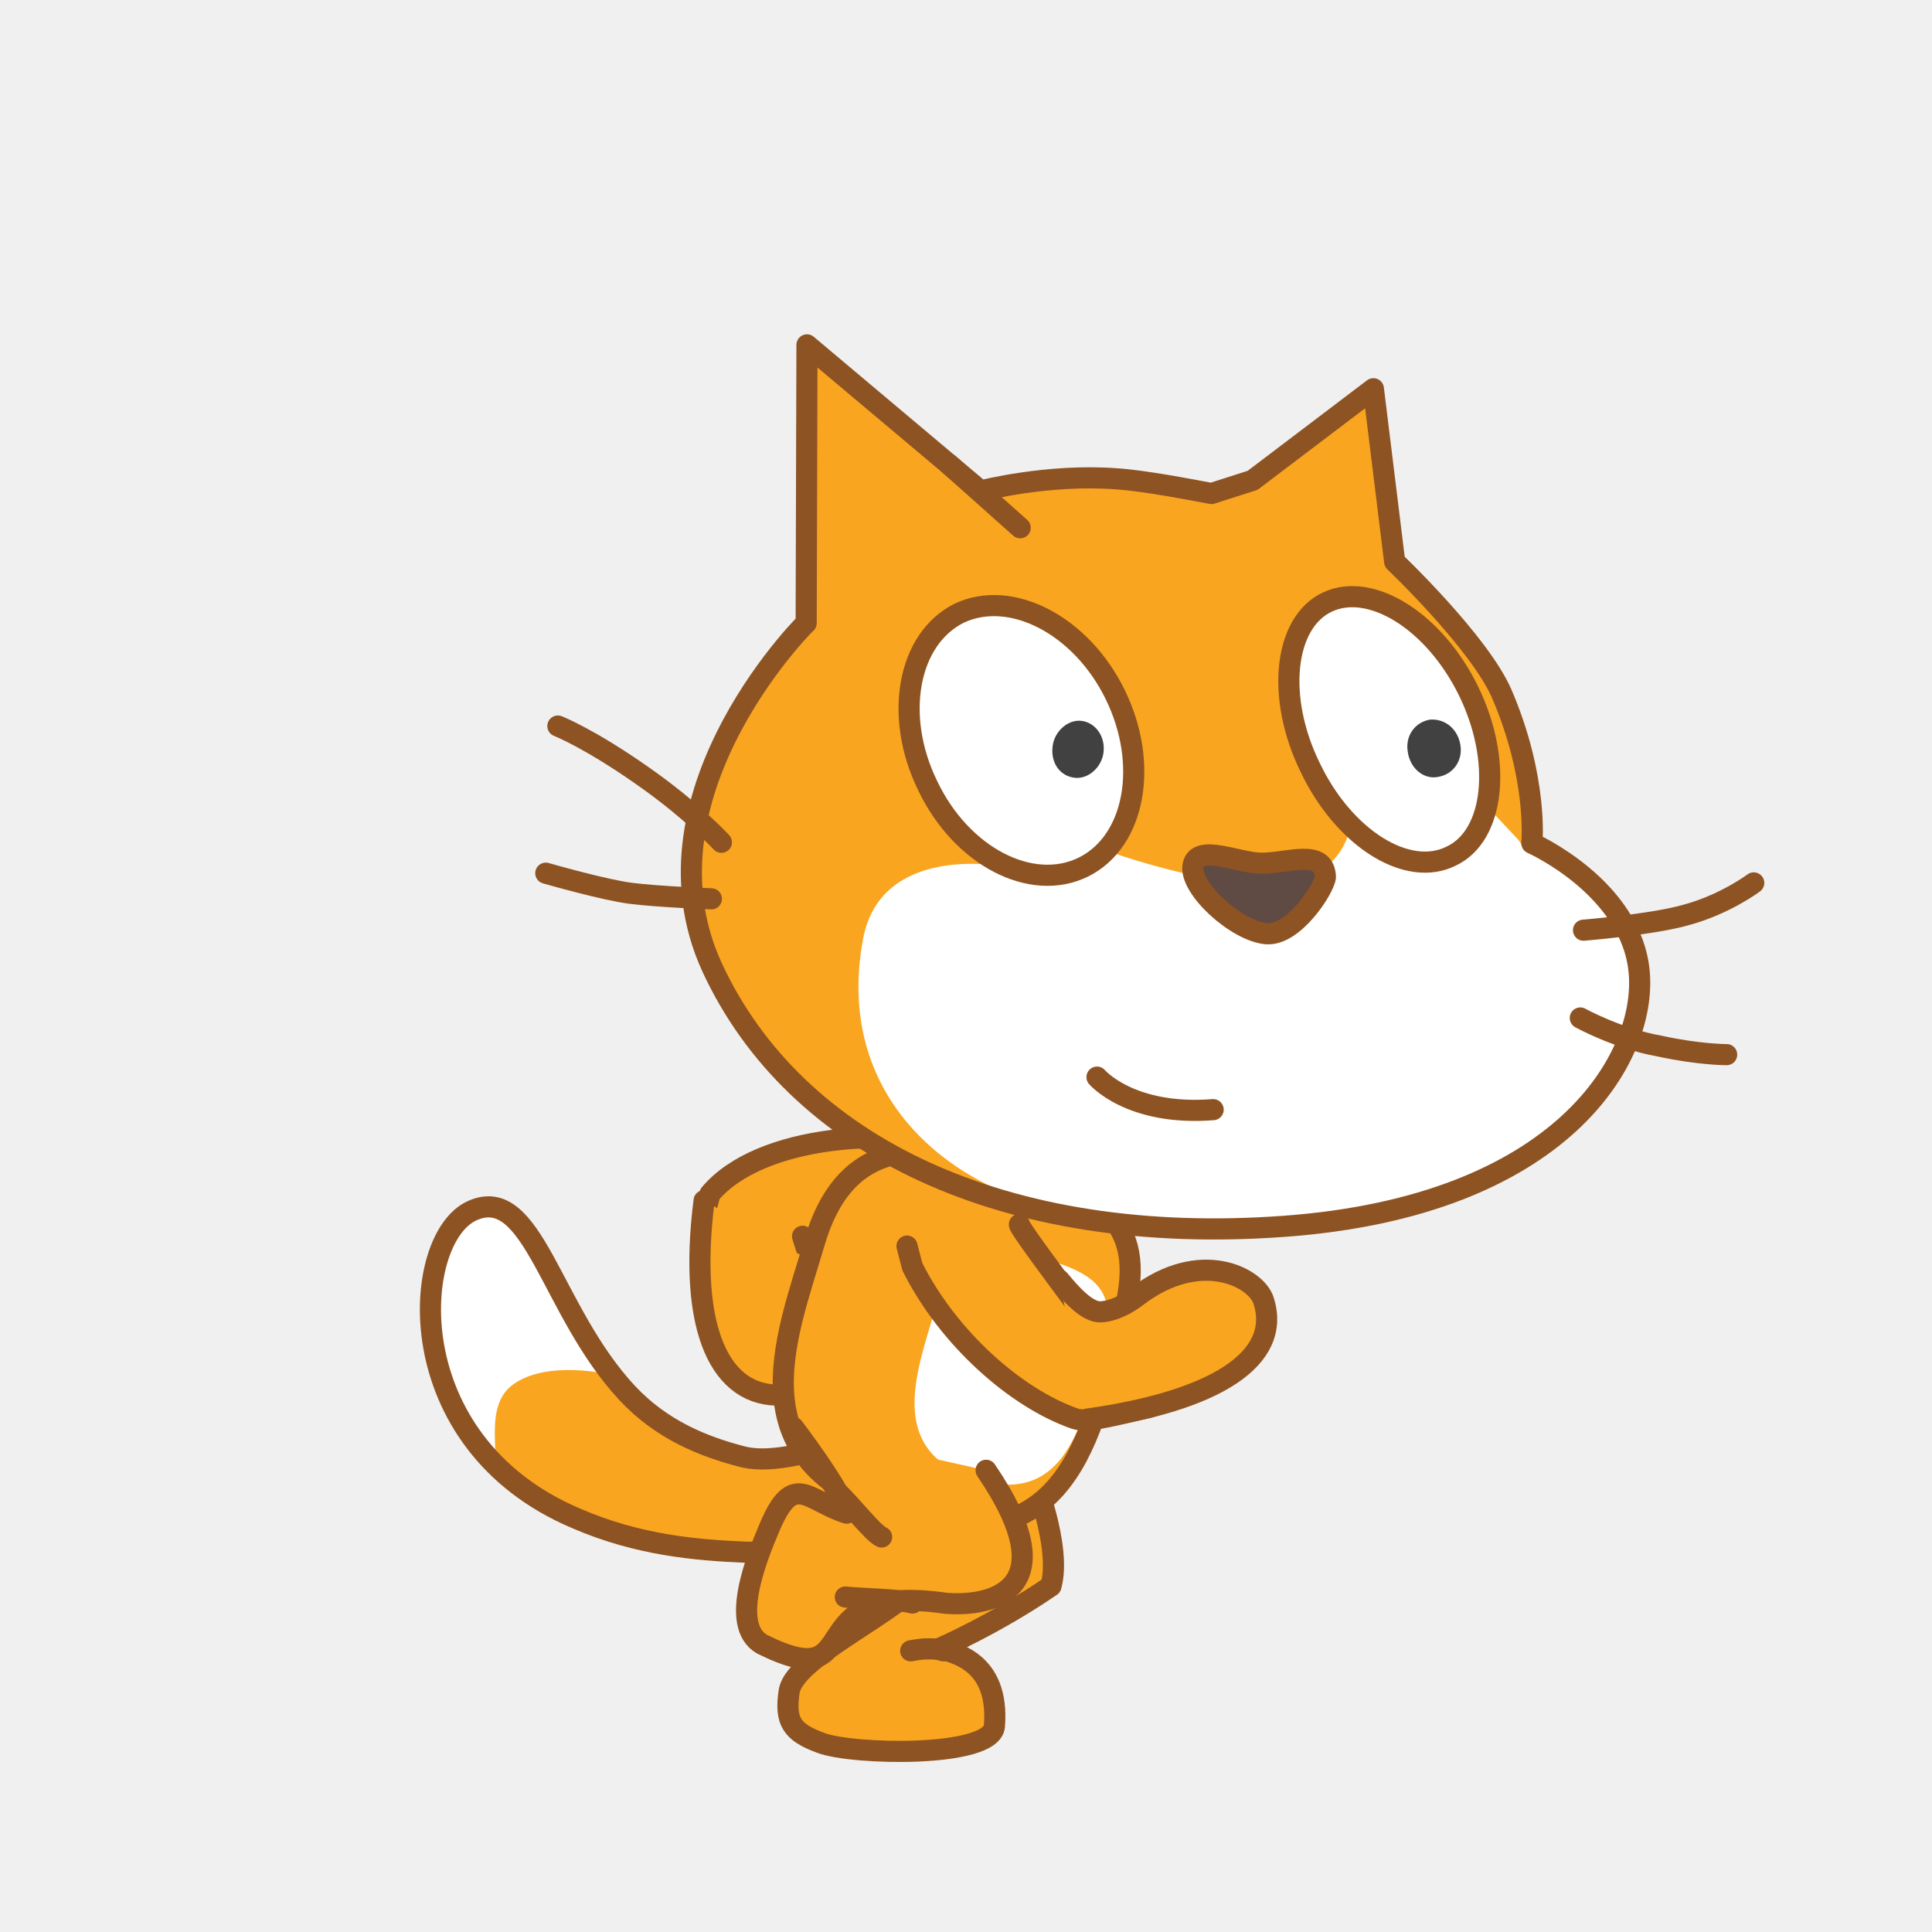
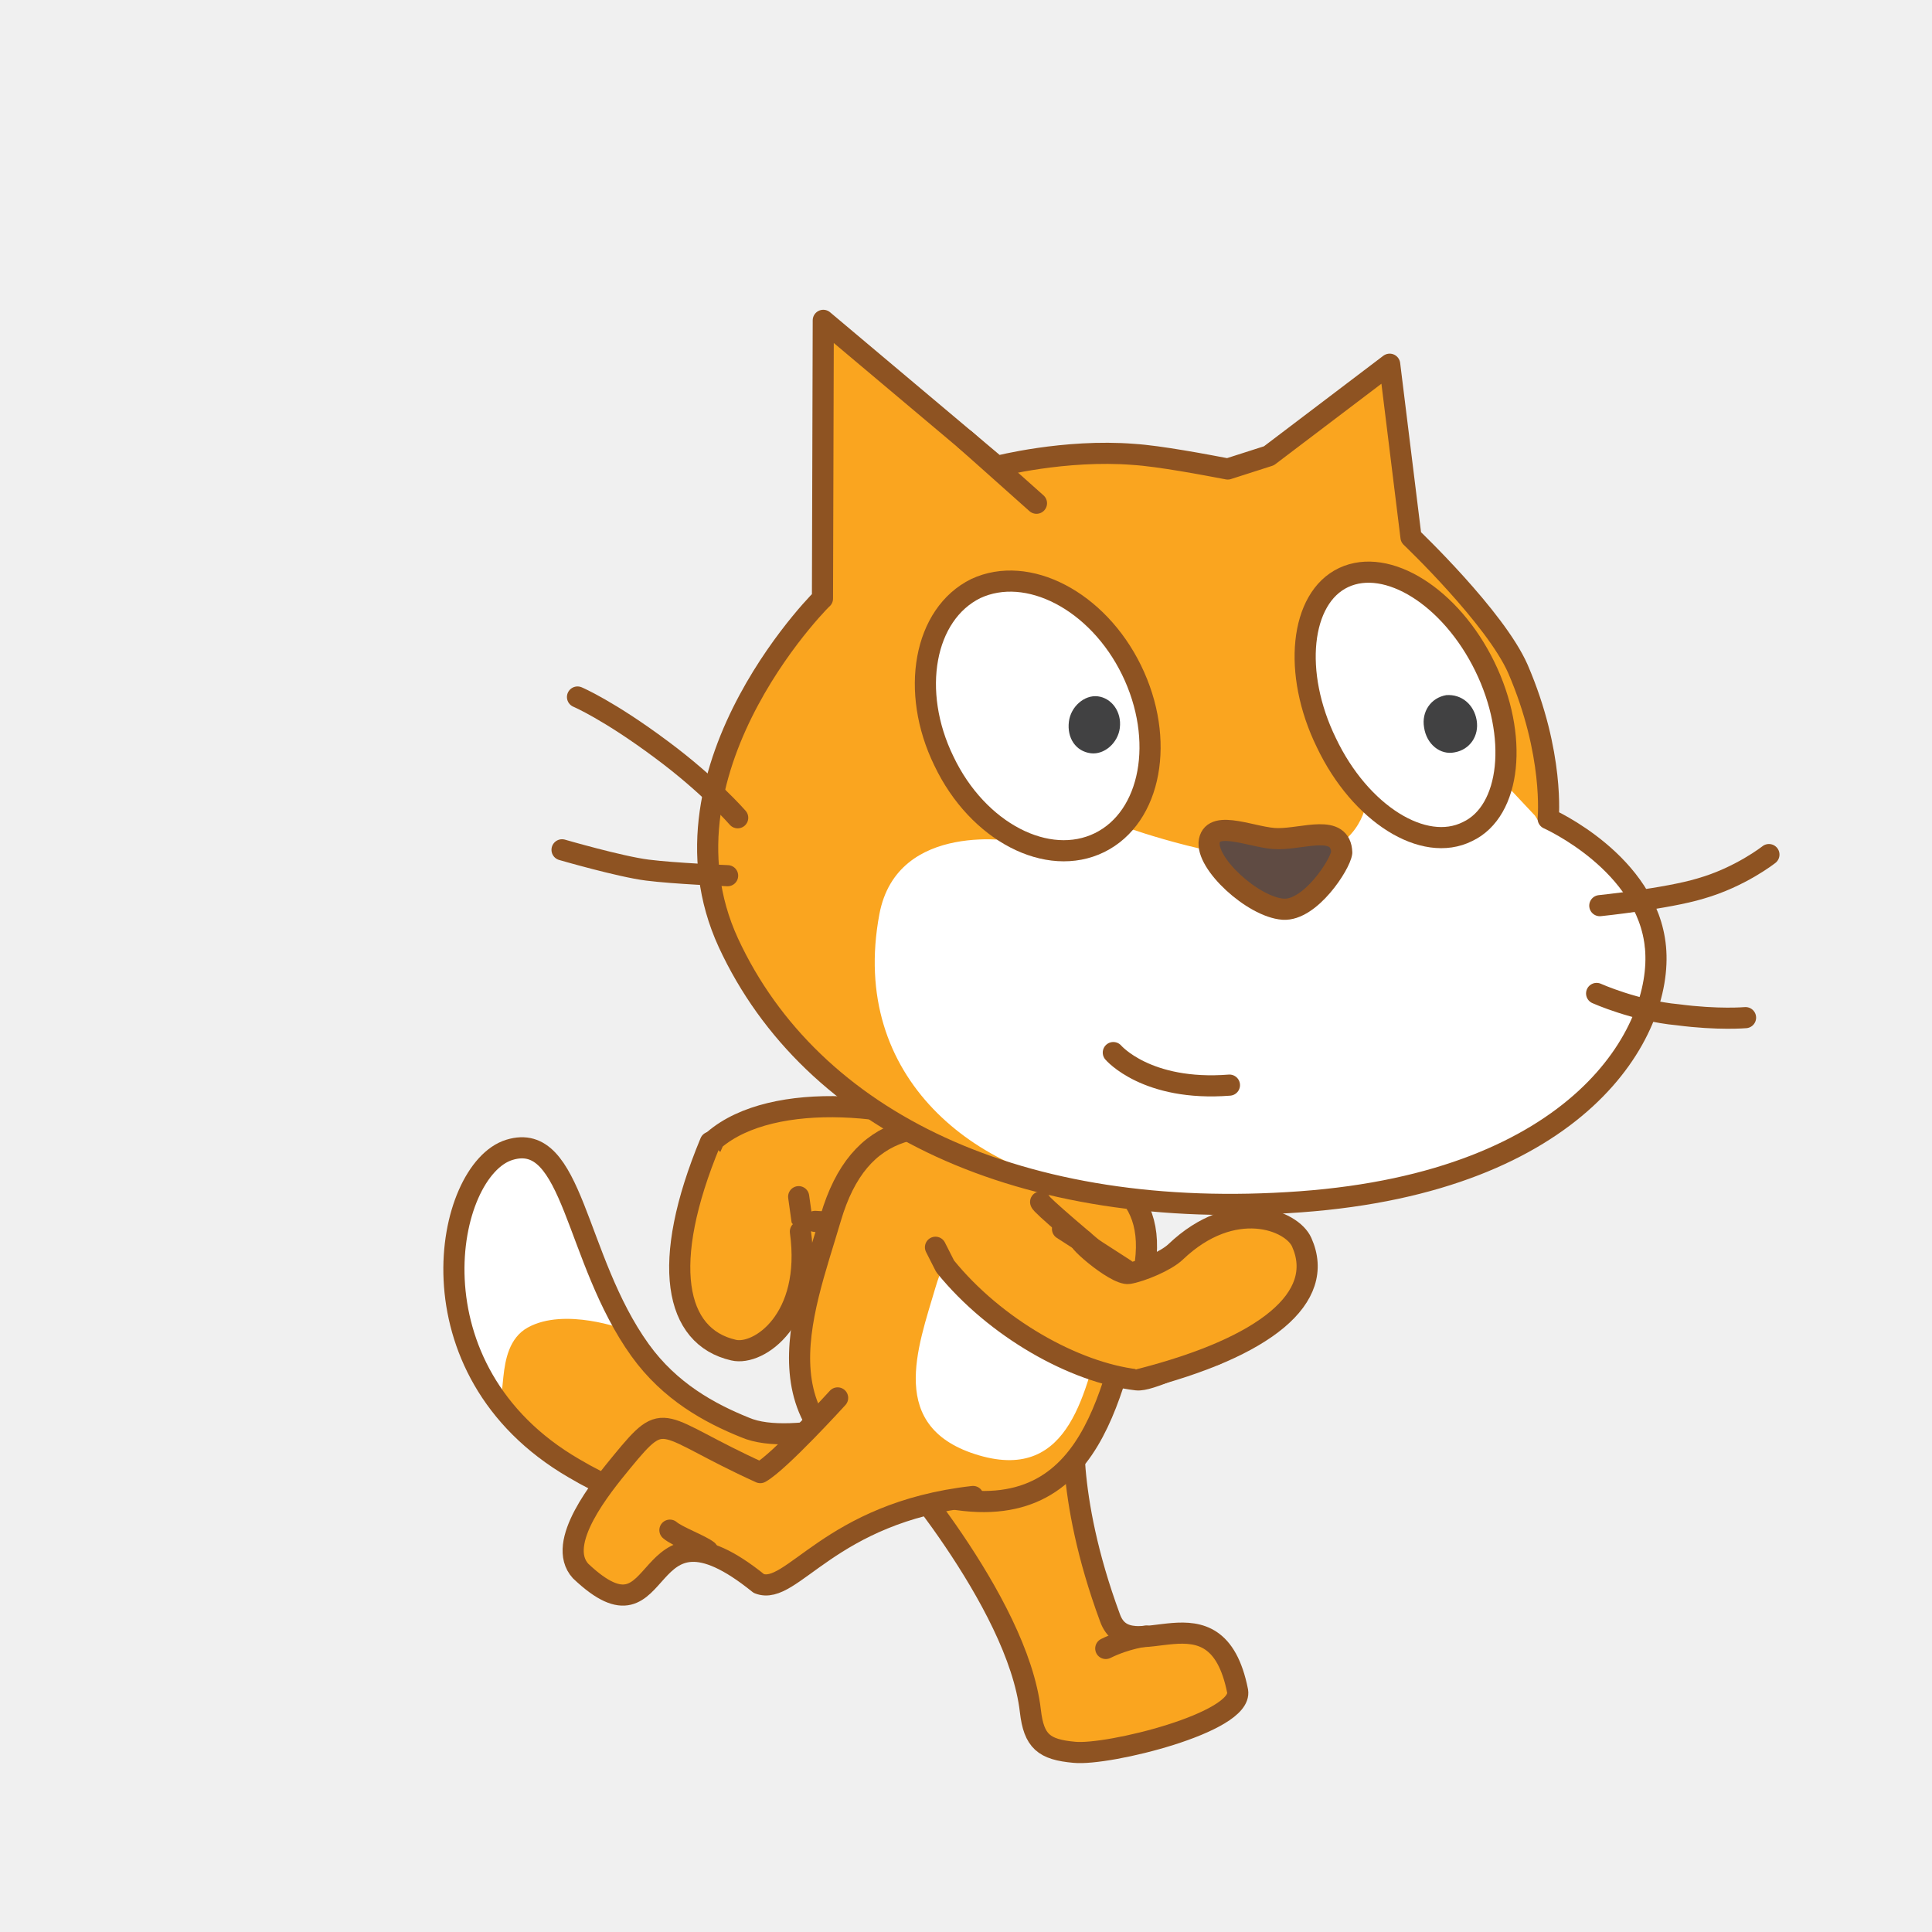
- <svg xmlns="http://www.w3.org/2000/svg" version="1.1" x="0px" y="0px" width="128px" height="128px" viewBox="-27.818 -22.149 128 128" enable-background="new -27.818 -22.149 128 128" xml:space="preserve">
+ <svg xmlns="http://www.w3.org/2000/svg" version="1.1" x="0px" y="0px" width="128px" height="128px" viewBox="-29.372 -20.524 128 128" enable-background="new -29.372 -20.524 128 128" xml:space="preserve">
  <defs />
  <g>
-     <path id="ID0.15909873321652412_13_" fill="#FAA51F" stroke="#8E5322" stroke-width="1.4" stroke-linecap="round" stroke-linejoin="round" d="   M22.186,63.498c-3.188-6.356-3.7-3.774-2.969-6.54c3.309-3.938,12.122-4.56,18.035-2.847l3.435,7.252" />
-     <path id="ID0.8143284288235009_12_" fill="#FAA51F" stroke="#8E5322" stroke-width="1.4" stroke-linecap="round" stroke-linejoin="round" d="   M26.689,61.197l5.593-0.614" />
-     <path id="ID0.6682511982508004_12_" fill="none" stroke="#8E5322" stroke-width="1.4" stroke-linecap="round" stroke-linejoin="round" d="   M25.914,61.554l-0.56-1.798" />
-     <path id="ID0.1790580078959465_17_" fill="#FAA51F" stroke="#8E5322" stroke-width="1.4" stroke-linecap="round" stroke-linejoin="round" d="   M26.152,61.528c2.32,5.406-0.485,8.685-2.186,8.746c-4.002,0.178-6.227-4.235-5.137-12.875" />
-     <path id="ID0.8535828334279358_16_" fill="#FAA51F" d="M21.258,74.331c-2.426-0.637-5.225-1.721-7.531-4.197   c-5.1-5.48-6.205-13.912-10.27-12.068c-4.066,1.846-5.008,15.35,6.904,20.383c4.121,1.791,8.016,2.098,11.072,2.232   c0.82,0.074,7.875-0.109,10.494-3.449c2.619-3.342,1.053-4.313,0.254-4.896C31.396,71.849,24.65,75.323,21.258,74.331z" />
-     <path id="ID0.914295740891248_16_" fill="#FFFFFF" d="M3.639,57.937c-2.045,0.52-3.627,5.32-2.963,8.961   c0.766,3.625,2.545,5.979,3.682,7.424c1.5,1.184-0.475-3.064,1.795-4.73c2.271-1.67,6.371-0.686,6.371-0.686   s-2.84-4.619-4.355-7.217C6.879,59.255,5.813,57.599,3.639,57.937z" />
-     <path id="ID0.40227043256163597_16_" fill="none" stroke="#8E5322" stroke-width="1.4" stroke-linecap="round" stroke-linejoin="round" d="   M21.258,74.331c-2.426-0.637-5.225-1.721-7.531-4.197c-5.1-5.48-6.205-13.912-10.27-12.068c-4.066,1.846-5.008,15.35,6.904,20.383   c4.121,1.791,8.016,2.098,11.072,2.232c0.82,0.074,7.875-0.109,10.494-3.449c2.619-3.342,1.053-4.313,0.254-4.896   C31.396,71.849,24.65,75.323,21.258,74.331z" />
-     <path id="ID0.007584026083350182_16_" fill="#FAA51F" stroke="#8E5322" stroke-width="1.4" stroke-linecap="round" stroke-linejoin="round" d="   M40.568,75.472c0,0,1.982,4.813,1.244,7.459c-3.697,2.539-7.375,4.127-7.375,4.127c0.754,0.289,3.984,0.707,3.627,5.164   c-0.199,2.1-9.4,1.9-11.5,1.1c-1.9-0.699-2.4-1.398-2.1-3.4c0.387-2.564,8.971-5.971,9.477-8.449   c-1.125-2.182-4.359-6.547-4.359-6.547" />
-     <path id="ID0.31672530295327306_16_" fill="#FAA51F" stroke="#8E5322" stroke-width="1.4" stroke-linecap="round" stroke-linejoin="round" d="   M34.67,87.222c0,0-0.654-0.299-2.152,0" />
-     <path id="ID0.46792364912107587_16_" fill="#FAA51F" stroke="#8E5322" stroke-width="1.4" stroke-linecap="round" stroke-linejoin="round" d="   M46.512,65.323c-1.887,6.428-3.016,16.311-14.436,12.959c-11.418-3.35-7.826-11.678-5.939-18.105   c1.887-6.43,6.326-7.002,12.756-5.115C45.32,56.948,48.398,58.894,46.512,65.323z" />
-     <path id="ID0.38032895559445024_22_" fill="#FFFFFF" d="M45.199,67.372c-1.184,4.031-2.094,10.328-8.234,8.525   c-6.141-1.801-4.057-7.129-2.873-11.16c1.184-4.029,3.631-4.561,7.182-3.52S46.381,63.343,45.199,67.372z" />
-     <path id="ID0.527006761636585_19_" fill="#FAA51F" stroke="#8E5322" stroke-width="1.4" stroke-linecap="round" stroke-linejoin="round" d="   M24.754,72.427c0,0,3.275,4.289,3.52,5.676c-2.614-0.83-3.509-2.835-5.107,0.936c-0.838,1.977-2.662,6.463-0.512,7.736   c7.248,3.609,2.035-4.172,12.156-2.705c2.947,0.248,8.176-0.77,2.703-8.809" />
-     <path id="ID0.8937406223267317_35_" fill="#FAA51F" stroke="#8E5322" stroke-width="1.4" stroke-linecap="round" stroke-linejoin="round" d="   M32.635,84.058c-1.098-0.275-3.043-0.262-4.449-0.4" />
-     <path id="ID0.8937406223267317_26_" fill="#FAA51F" stroke="#8E5322" stroke-width="1.4" stroke-linecap="round" stroke-linejoin="round" d="   M30.592,79.681c-0.543-0.217-1.984-2.08-2.969-3.014" />
-     <path id="ID0.2591130444779992_16_" fill="#FAA51F" d="M52.443,10.548c-1.477-0.281-4.529-0.859-6.229-0.969   c-4.59-0.363-9.064,0.799-9.064,0.799L25.646,0.7l-0.053,18.432c0.693-0.721-11.639,11.061-6.232,22.811   c5.49,11.859,19.383,18.506,37.885,17.156c18.504-1.35,24.055-11.244,23.537-16.85c-0.52-5.605-7.111-8.533-7.111-8.533   s0.426-4.281-2.004-9.92c-1.494-3.408-7.086-8.73-7.086-8.73l-1.41-11.459L55.17,9.675L52.443,10.548z" />
-     <path id="ID0.3588979784399271_16_" fill="#FFFFFF" d="M72.791,33.507l-2.137-2.279l-9.053,1.506c0,0-0.402,3.275-4.682,3.656   c-4.279,0.379-11.131-2.076-11.131-2.076l-7.266,0.92c0,0-7.979-1.486-9.158,4.816c-2.051,10.932,6.533,17.328,14.98,18.268   c5.459,0.672,9.02,0.404,12.975,0.188c17.451-0.977,23.584-10.699,22.768-16.342c-0.521-5.605-6.873-8-6.873-8L72.791,33.507z" />
-     <path id="ID0.2727069961838424_16_" fill="none" stroke="#8E5322" stroke-width="1.4" stroke-linecap="round" stroke-linejoin="round" d="   M77.094,39.478c0,0,4.439-0.357,6.695-0.982c2.662-0.697,4.583-2.15,4.583-2.15" />
-     <path id="ID0.5861211125738919_16_" fill="none" stroke="#8E5322" stroke-width="1.4" stroke-linecap="round" stroke-linejoin="round" d="   M76.881,45.294c0,0,2.47,1.369,5.234,1.859c2.653,0.58,4.463,0.57,4.463,0.57" />
-     <path id="ID0.4793355236761272_16_" fill="none" stroke="#8E5322" stroke-width="1.4" stroke-linecap="round" stroke-linejoin="round" d="   M35.051,8.608l4.721,4.209" />
-     <path id="ID0.48413723474368453_16_" fill="none" stroke="#8E5322" stroke-width="1.4" stroke-linecap="round" stroke-linejoin="round" d="   M52.443,10.548c-1.477-0.281-4.529-0.859-6.229-0.969c-4.59-0.363-9.064,0.799-9.064,0.799L25.646,0.7l-0.053,18.432   c0.693-0.721-11.639,11.061-6.232,22.811c5.49,11.859,19.383,18.506,37.885,17.156c18.504-1.35,24.055-11.244,23.537-16.85   c-0.52-5.605-7.111-8.533-7.111-8.533s0.426-4.281-2.004-9.92c-1.494-3.408-7.086-8.73-7.086-8.73l-1.41-11.459L55.17,9.675   L52.443,10.548z" />
-     <path id="ID0.9024141579866409_16_" fill="none" stroke="#8E5322" stroke-width="1.4" stroke-linecap="round" stroke-linejoin="round" d="   M8.342,35.702c0,0,3.861,1.113,5.65,1.336c1.791,0.227,5.322,0.363,5.322,0.363" />
-     <path id="ID0.16030752705410123_16_" fill="none" stroke="#8E5322" stroke-width="1.4" stroke-linecap="round" stroke-linejoin="round" d="   M19.977,33.655c0,0-1.935-2.107-5.166-4.363c-3.584-2.525-5.668-3.338-5.668-3.338" />
-     <path id="ID0.40023312577977777_16_" fill="#FFFFFF" stroke="#8E5322" stroke-width="1.4" stroke-linecap="round" stroke-linejoin="round" d="   M69.475,23.626c2.252,4.609,1.74,9.586-1.146,10.943c-2.9,1.457-7.109-1.178-9.352-5.887c-2.254-4.609-1.74-9.586,1.146-10.943   C63.012,16.382,67.221,19.017,69.475,23.626z" />
-     <path id="ID0.43813491938635707_16_" fill="#414142" d="M68.934,27.188c0.176,1.027-0.441,1.959-1.471,2.135   c-0.932,0.188-1.85-0.531-2.012-1.658c-0.178-1.029,0.441-1.961,1.469-2.137C67.939,25.452,68.758,26.159,68.934,27.188" />
-     <path id="ID0.4253597157076001_16_" fill="#FFFFFF" stroke="#8E5322" stroke-width="1.4" stroke-linecap="round" stroke-linejoin="round" d="   M46.068,23.868c2.254,4.611,1.32,9.734-2.111,11.43c-3.434,1.691-8.076-0.693-10.318-5.402c-2.254-4.609-1.32-9.734,2.111-11.428   C39.17,16.872,43.814,19.259,46.068,23.868z" />
-     <path id="ID0.814307457767427_16_" fill="#414142" d="M45.293,27.704c-0.121,0.992-1.025,1.787-1.918,1.676   c-0.992-0.121-1.59-1.002-1.455-2.092c0.121-0.992,1.025-1.789,1.918-1.678C44.732,25.72,45.428,26.612,45.293,27.704" />
-     <path id="ID0.5240494590252638_16_" fill="#5F4B43" stroke="#8E5322" stroke-width="1.4" stroke-linecap="round" stroke-linejoin="round" d="   M55.775,35.04c1.713,0.008,4.156-1,4.219,0.922c-0.098,0.793-2.088,3.875-3.887,3.752c-1.998-0.145-5.164-3.053-4.883-4.529   S54.262,35.056,55.775,35.04z" />
-     <path id="ID0.046259244438260794_16_" fill="#FFFFFF" stroke="#8E5322" stroke-width="1.4" stroke-linecap="round" stroke-linejoin="round" d="   M44.861,49.212c0,0,2.201,2.588,7.695,2.156" />
-     <path id="ID0.15909873321652412_12_" fill="#FAA51F" stroke="#8E5322" stroke-width="1.4" stroke-linecap="round" stroke-linejoin="round" d="   M39.719,58.97c-0.177,0.202,8.937,12.045,8.683,12.102c-2.065,0.458-4.135,1.071-4.995,0.773c-3.929-1.362-8.42-5.354-10.78-10.068   l-0.354-1.369" />
-     <path id="ID0.1790580078959465_16_" fill="#FAA51F" stroke="#8E5322" stroke-width="1.4" stroke-linecap="round" stroke-linejoin="round" d="   M42.363,62.651c0.724,0.877,1.834,2.163,2.756,2.113c0.834-0.049,1.699-0.492,2.401-1.029c4.189-3.201,7.897-1.263,8.379,0.287   c1.219,3.813-3.131,6.645-11.663,7.845" />
+     <path id="ID0.15909873321652412_13_" fill="#FAA51F" stroke="#8E5322" stroke-width="1.4" stroke-linecap="round" stroke-linejoin="round" d="   M19.809,61.938c-2.118-6.789-3.041-4.325-1.871-6.936c3.902-3.349,12.7-2.536,18.258,0.111l2.215,7.712" />
+     <path id="ID0.8143284288235009_13_" fill="#FAA51F" stroke="#8E5322" stroke-width="1.4" stroke-linecap="round" stroke-linejoin="round" d="   M24.625,60.397l5.619,0.299" />
+     <path id="ID0.6682511982508004_12_" fill="none" stroke="#8E5322" stroke-width="1.4" stroke-linecap="round" stroke-linejoin="round" d="   M23.802,60.623l-0.26-1.864" />
+     <path id="ID0.1790580078959465_17_" fill="#FAA51F" stroke="#8E5322" stroke-width="1.4" stroke-linecap="round" stroke-linejoin="round" d="   M23.656,61.071c0.805,5.827-2.77,8.245-4.425,7.854c-3.906-0.89-4.882-5.733-1.541-13.775" />
+     <path id="ID0.8535828334279358_16_" fill="#FAA51F" d="M19.974,74.044c-2.325-0.939-4.964-2.369-6.939-5.117   c-4.366-6.08-4.396-14.584-8.661-13.27c-4.268,1.316-6.908,14.594,4.271,21.092c3.863,2.299,7.686,3.096,10.701,3.615   c0.804,0.178,7.826,0.887,10.847-2.094c3.021-2.984,1.588-4.146,0.87-4.826C30.347,72.862,23.214,75.456,19.974,74.044z" />
+     <path id="ID0.914295740891248_16_" fill="#FFFFFF" d="M4.57,55.552c-2.095,0.258-4.271,4.82-4.072,8.516   c0.301,3.691,1.77,6.252,2.713,7.828c1.338,1.365-0.084-3.1,2.379-4.465c2.464-1.369,6.406,0.125,6.406,0.125   s-2.232-4.941-3.408-7.709C7.617,57.271,6.77,55.491,4.57,55.552z" />
+     <path id="ID0.40227043256163597_16_" fill="none" stroke="#8E5322" stroke-width="1.4" stroke-linecap="round" stroke-linejoin="round" d="   M19.974,74.044c-2.325-0.939-4.964-2.369-6.939-5.117c-4.366-6.08-4.396-14.584-8.661-13.27c-4.268,1.316-6.908,14.594,4.271,21.092   c3.863,2.299,7.686,3.096,10.701,3.615c0.804,0.178,7.826,0.887,10.847-2.094c3.021-2.984,1.588-4.146,0.87-4.826   C30.347,72.862,23.214,75.456,19.974,74.044z" />
+     <path id="ID0.007584026083350182_16_" fill="#FAA51F" stroke="#8E5322" stroke-width="1.4" stroke-linecap="round" stroke-linejoin="round" d="   M41.836,73.276c0,0-0.733,5.084,2.328,13.373c1.279,3.592,7.016-2.408,8.459,4.867c0.355,2.08-8.581,4.281-10.817,4.055   c-2.018-0.182-2.681-0.727-2.913-2.736c-0.838-7.334-9.546-17.145-9.546-17.145" />
+     <path id="ID0.31672530295327306_16_" fill="#FAA51F" stroke="#8E5322" stroke-width="1.4" stroke-linecap="round" stroke-linejoin="round" d="   M46.565,87.868c0,0-1.309,0.146-2.677,0.824" />
+     <path id="ID0.46792364912107587_16_" fill="#FAA51F" stroke="#8E5322" stroke-width="1.4" stroke-linecap="round" stroke-linejoin="round" d="   M46.037,65.323c-1.887,6.428-3.016,16.311-14.435,12.959c-11.419-3.35-7.827-11.678-5.94-18.105   c1.886-6.43,6.325-7.002,12.756-5.115C44.847,56.948,47.924,58.894,46.037,65.323z" />
+     <path id="ID0.38032895559445024_22_" fill="#FFFFFF" d="M43.726,67.372c-1.184,4.031-2.094,10.328-8.236,8.525   c-6.141-1.801-4.055-7.129-2.873-11.16c1.184-4.029,3.633-4.561,7.183-3.52C43.351,62.259,44.907,63.343,43.726,67.372z" />
+     <path id="ID0.527006761636585_19_" fill="#FAA51F" stroke="#8E5322" stroke-width="1.4" stroke-linecap="round" stroke-linejoin="round" d="   M26.123,72.091c0,0-3.864,4.252-5.124,4.949c-6.803-3.09-6.187-4.342-9.155-0.73c-1.363,1.658-4.437,5.402-2.75,7.25   c5.877,5.57,3.625-5.781,11.813,0.832c2.186,0.855,4.645-4.693,14.188-5.77" />
+     <path id="ID0.8937406223267317_26_" fill="#FAA51F" stroke="#8E5322" stroke-width="1.4" stroke-linecap="round" stroke-linejoin="round" d="   M17.512,82.21c-0.454-0.365-2.022-0.941-2.501-1.357" />
+     <path id="ID0.2591130444779992_16_" fill="#FAA51F" d="M51.969,10.548c-1.477-0.281-4.528-0.859-6.228-0.967   c-4.591-0.365-9.066,0.797-9.066,0.797L25.172,0.7l-0.053,18.432c0.693-0.721-11.639,11.061-6.232,22.811   c5.491,11.859,19.383,18.506,37.887,17.156s24.055-11.244,23.535-16.85s-7.111-8.533-7.111-8.533s0.426-4.281-2.002-9.918   c-1.494-3.41-7.086-8.732-7.086-8.732L62.697,3.606l-8,6.068L51.969,10.548z" />
+     <path id="ID0.3588979784399271_16_" fill="#FFFFFF" d="M72.318,33.507l-2.139-2.279l-9.053,1.506c0,0-0.402,3.275-4.68,3.656   c-4.279,0.379-11.132-2.076-11.132-2.076l-7.267,0.92c0,0-7.979-1.486-9.159,4.816c-2.049,10.932,6.533,17.328,14.982,18.268   c5.459,0.672,9.019,0.404,12.976,0.188c17.449-0.977,23.582-10.699,22.766-16.342c-0.52-5.605-6.873-8-6.873-8L72.318,33.507z" />
+     <path id="ID0.2727069961838424_16_" fill="none" stroke="#8E5322" stroke-width="1.4" stroke-linecap="round" stroke-linejoin="round" d="   M76.619,39.478c0,0,4.432-0.457,6.672-1.133c2.646-0.756,4.533-2.251,4.533-2.251" />
+     <path id="ID0.5861211125738919_16_" fill="none" stroke="#8E5322" stroke-width="1.4" stroke-linecap="round" stroke-linejoin="round" d="   M76.408,45.294c0,0,2.576,1.155,5.373,1.412c2.693,0.353,4.494,0.191,4.494,0.191" />
+     <path id="ID0.4793355236761272_16_" fill="none" stroke="#8E5322" stroke-width="1.4" stroke-linecap="round" stroke-linejoin="round" d="   M34.575,8.608l4.722,4.209" />
+     <path id="ID0.48413723474368453_16_" fill="none" stroke="#8E5322" stroke-width="1.4" stroke-linecap="round" stroke-linejoin="round" d="   M51.969,10.548c-1.477-0.281-4.528-0.859-6.228-0.967c-4.591-0.365-9.066,0.797-9.066,0.797L25.172,0.7l-0.053,18.432   c0.693-0.721-11.639,11.061-6.232,22.811c5.491,11.859,19.383,18.506,37.887,17.156s24.055-11.244,23.535-16.85   s-7.111-8.533-7.111-8.533s0.426-4.281-2.002-9.918c-1.494-3.41-7.086-8.732-7.086-8.732L62.697,3.606l-8,6.068L51.969,10.548z" />
+     <path id="ID0.9024141579866409_16_" fill="none" stroke="#8E5322" stroke-width="1.4" stroke-linecap="round" stroke-linejoin="round" d="   M7.865,35.778c0,0,3.859,1.12,5.648,1.344c1.791,0.229,5.321,0.371,5.321,0.371" />
+     <path id="ID0.16030752705410123_16_" fill="none" stroke="#8E5322" stroke-width="1.4" stroke-linecap="round" stroke-linejoin="round" d="   M19.502,33.655c0,0-1.874-2.161-5.04-4.508c-3.513-2.624-5.573-3.492-5.573-3.492" />
+     <path id="ID0.40023312577977777_16_" fill="#FFFFFF" stroke="#8E5322" stroke-width="1.4" stroke-linecap="round" stroke-linejoin="round" d="   M69,23.628c2.252,4.609,1.74,9.584-1.145,10.941c-2.9,1.457-7.109-1.178-9.352-5.887c-2.254-4.609-1.742-9.586,1.145-10.943   C62.539,16.384,66.746,19.017,69,23.628z" />
+     <path id="ID0.43813491938635707_16_" fill="#414142" d="M68.459,27.188c0.178,1.029-0.441,1.961-1.471,2.135   c-0.93,0.189-1.85-0.529-2.012-1.658c-0.176-1.027,0.441-1.959,1.471-2.135C67.465,25.454,68.283,26.159,68.459,27.188" />
+     <path id="ID0.4253597157076001_16_" fill="#FFFFFF" stroke="#8E5322" stroke-width="1.4" stroke-linecap="round" stroke-linejoin="round" d="   M45.595,23.868c2.254,4.611,1.319,9.734-2.112,11.43c-3.434,1.691-8.077-0.693-10.319-5.402c-2.252-4.609-1.32-9.734,2.111-11.426   C38.696,16.874,43.34,19.259,45.595,23.868z" />
+     <path id="ID0.814307457767427_16_" fill="#414142" d="M44.819,27.704c-0.121,0.992-1.026,1.787-1.919,1.678   c-0.992-0.123-1.59-1.002-1.455-2.094c0.121-0.992,1.026-1.789,1.919-1.678C44.258,25.72,44.954,26.612,44.819,27.704" />
+     <path id="ID0.5240494590252638_16_" fill="#5F4B43" stroke="#8E5322" stroke-width="1.4" stroke-linecap="round" stroke-linejoin="round" d="   M55.303,35.04c1.713,0.008,4.154-1,4.219,0.922c-0.098,0.793-2.09,3.875-3.887,3.752c-1.998-0.145-5.166-3.053-4.885-4.529   C51.032,33.708,53.789,35.056,55.303,35.04z" />
+     <path id="ID0.046259244438260794_16_" fill="#FFFFFF" stroke="#8E5322" stroke-width="1.4" stroke-linecap="round" stroke-linejoin="round" d="   M44.388,49.212c0,0,2.2,2.588,7.694,2.156" />
+     <path id="ID0.15909873321652412_12_" fill="#FAA51F" stroke="#8E5322" stroke-width="1.4" stroke-linecap="round" stroke-linejoin="round" d="   M39.572,59.108c-0.13,0.235,11.881,10.05,11.627,10.104c-1.957,0.421-4.36,1.788-5.265,1.682c-4.13-0.488-9.372-3.425-12.688-7.522   l-0.64-1.262" />
+     <path id="ID0.8143284288235009_12_" fill="#FAA51F" stroke="#8E5322" stroke-width="1.4" stroke-linecap="round" stroke-linejoin="round" d="   M45.15,63.56l-4.128-2.661" />
+     <path id="ID0.1790580078959465_16_" fill="#FAA51F" stroke="#8E5322" stroke-width="1.4" stroke-linecap="round" stroke-linejoin="round" d="   M42.376,61.642c-1.045-0.5,2.129,2.354,3.04,2.203c0.824-0.14,2.458-0.815,3.097-1.426c3.814-3.642,7.712-2.122,8.36-0.634   c1.63,3.657-2.383,6.947-10.732,9.076" />
  </g>
</svg>
